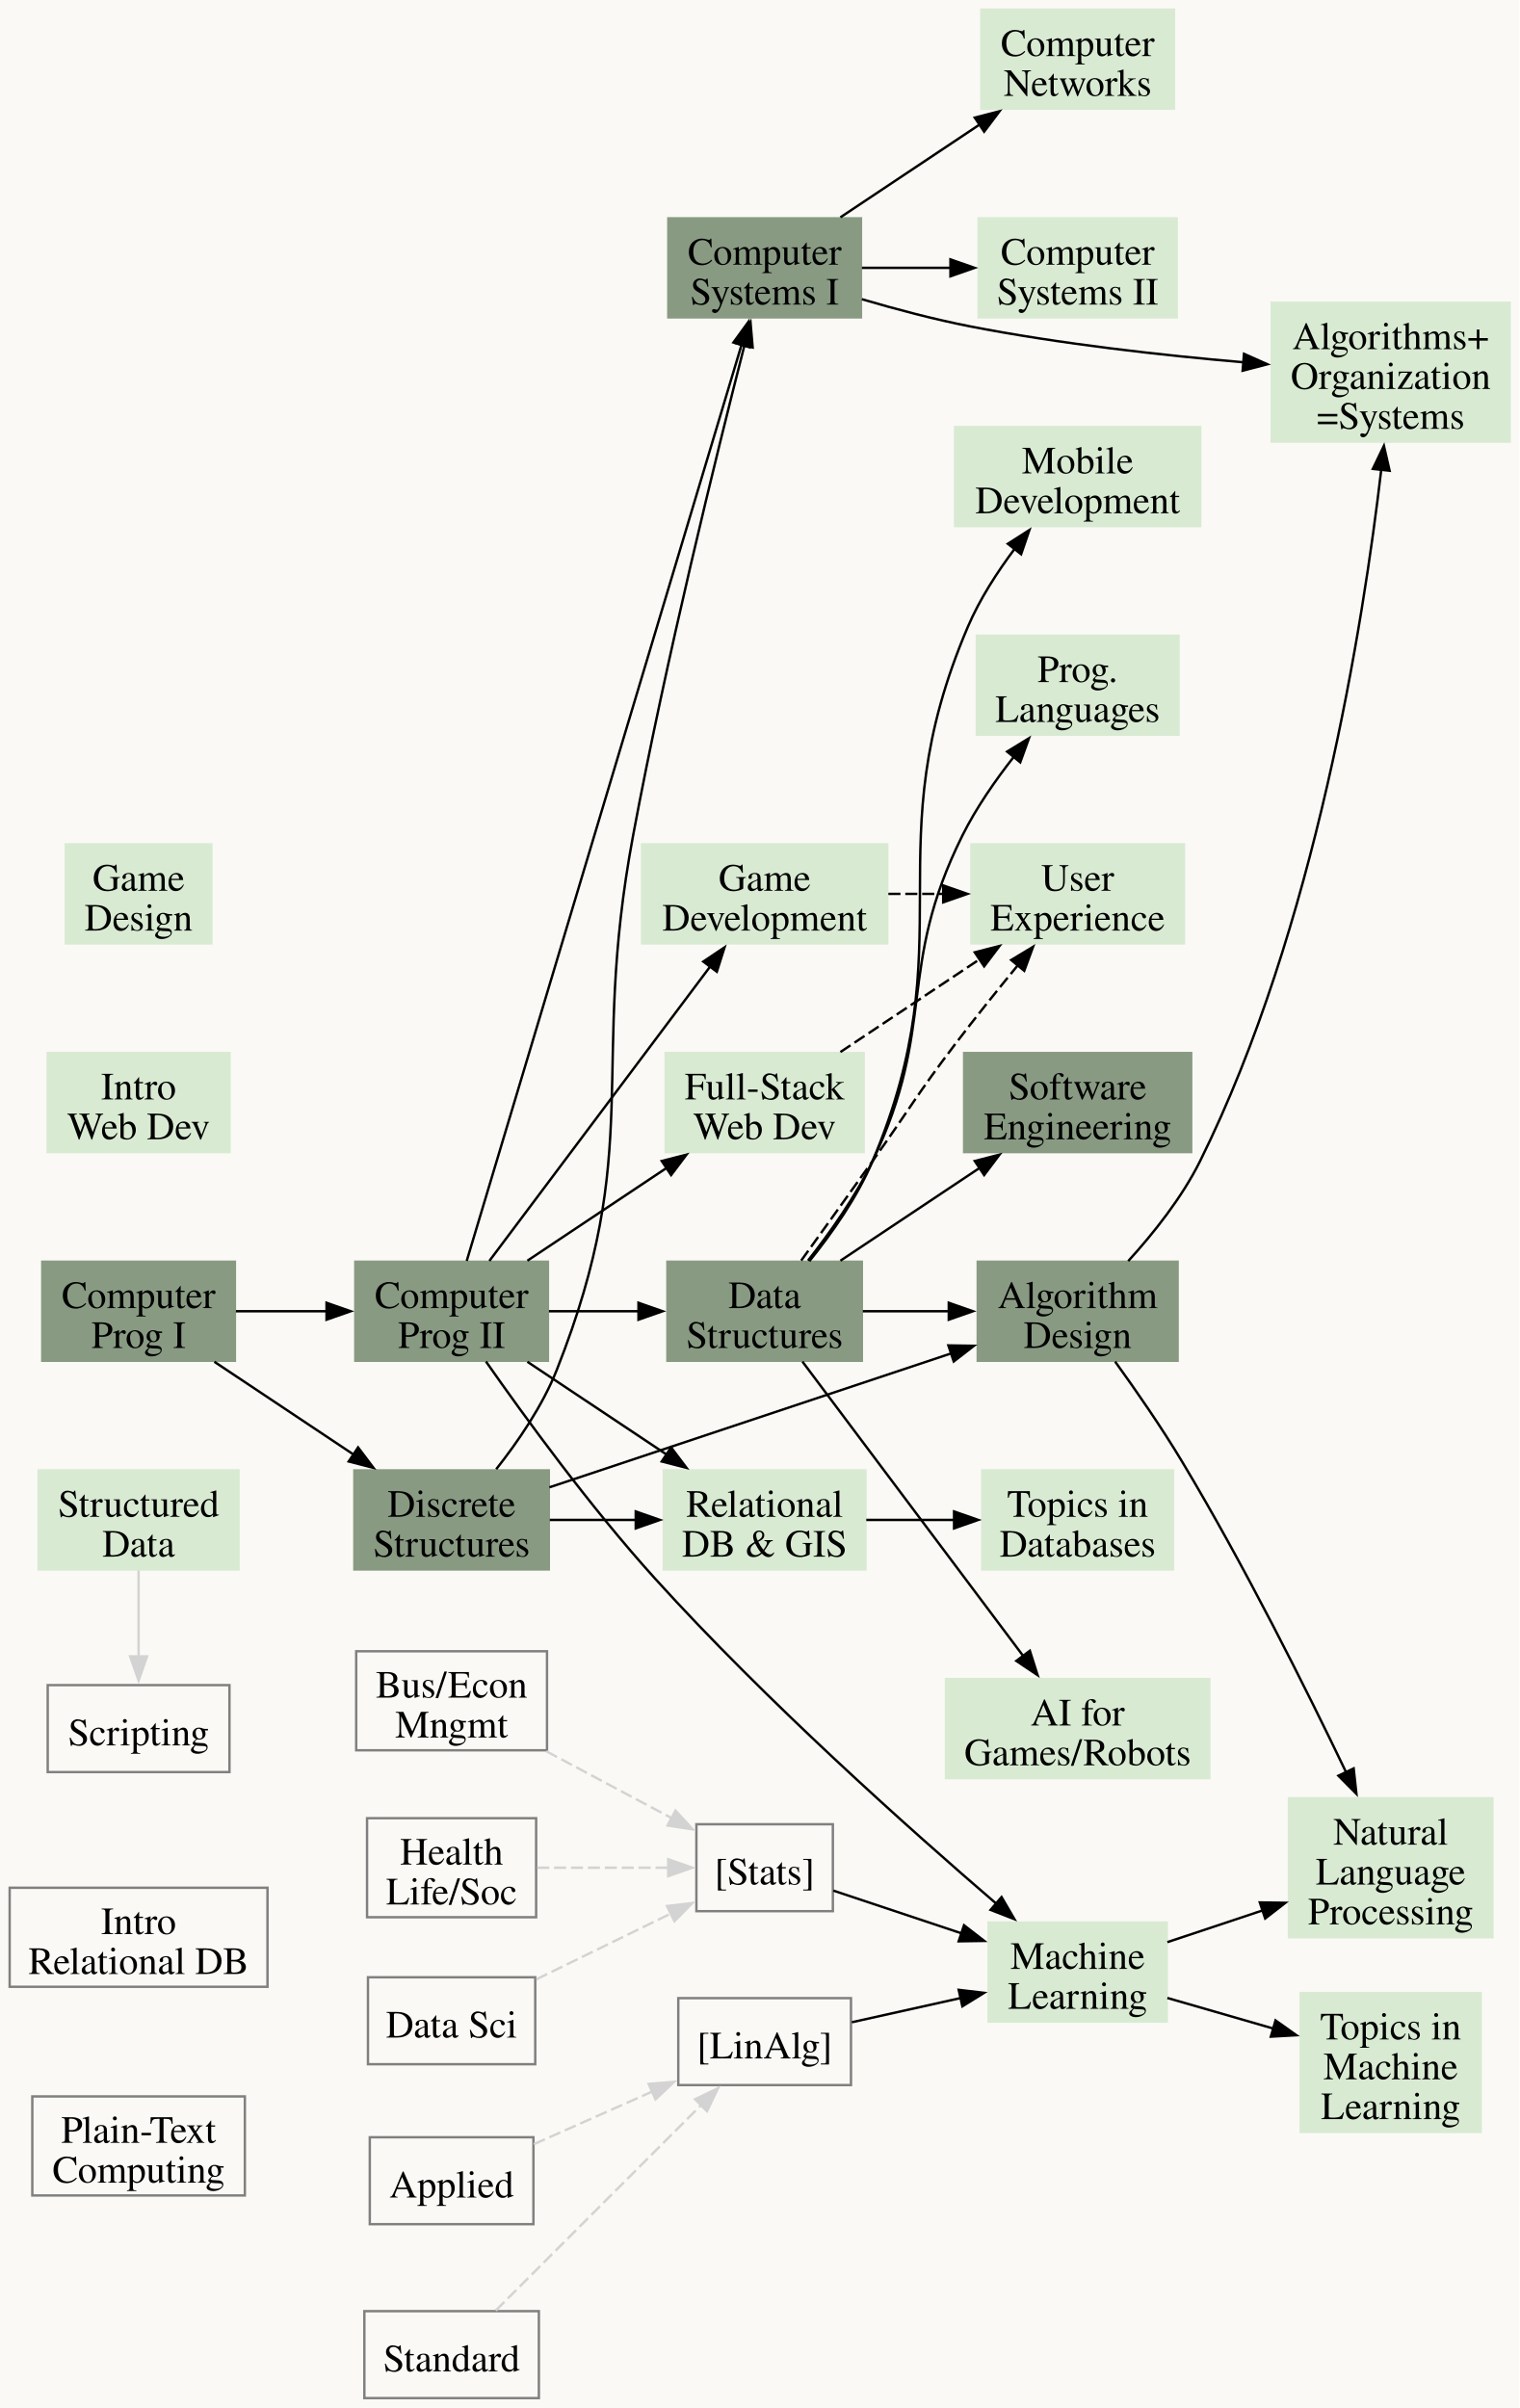
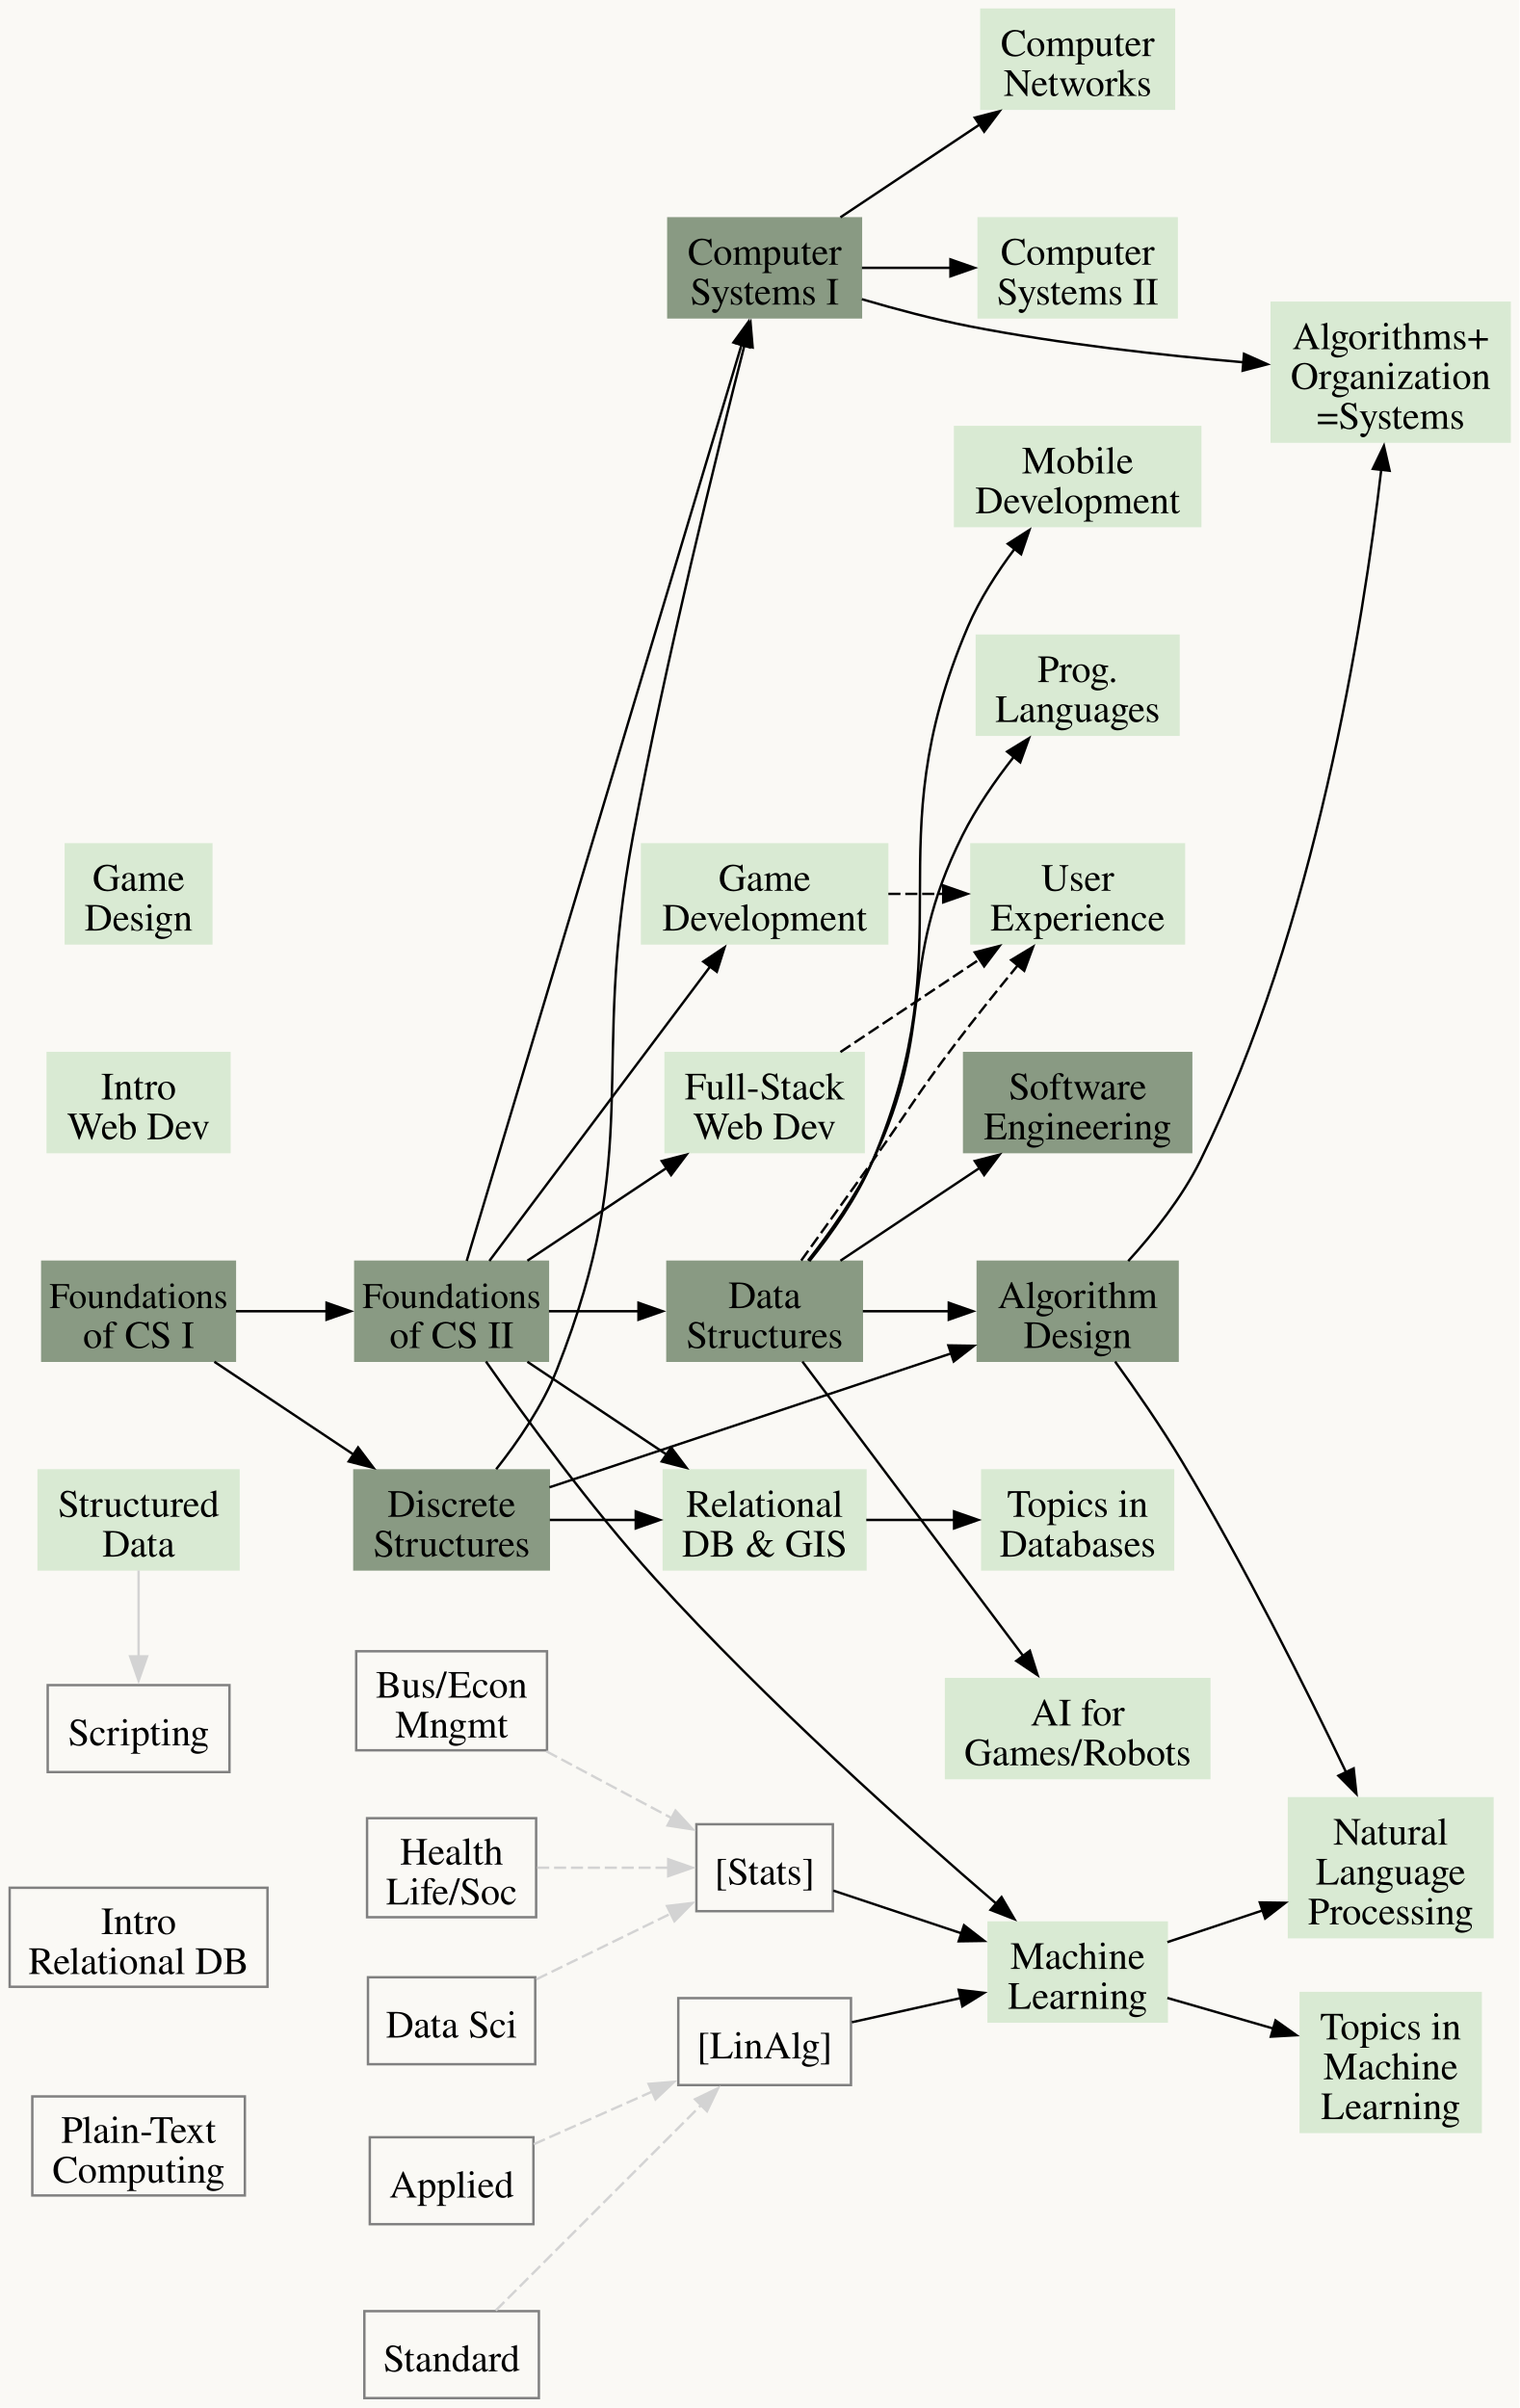
<svg xmlns="http://www.w3.org/2000/svg" width="629pt" height="997pt" viewBox="0.00 0.00 629.00 997.00">
  <g id="graph0" class="graph" transform="scale(1 1) rotate(0) translate(4 992.9)">
    <polygon fill="#faf9f5" stroke="none" points="-4,4 -4,-992.9 625.02,-992.9 625.02,4 -4,4" />
    <g id="node1" class="node">
      <polygon fill="#d9ead3" stroke="#d9ead3" points="91,-556.9 15.75,-556.9 15.75,-515.9 91,-515.9 91,-556.9" />
      <text xml:space="preserve" text-anchor="middle" x="53.38" y="-537.7" font-family="Times" font-size="16.00">Intro</text>
      <text xml:space="preserve" text-anchor="middle" x="53.38" y="-521.2" font-family="Times" font-size="16.00">Web Dev</text>
    </g>
    <g id="node2" class="node">
      <polygon fill="#d9ead3" stroke="#d9ead3" points="83.5,-643.3 23.25,-643.3 23.25,-602.3 83.5,-602.3 83.5,-643.3" />
      <text xml:space="preserve" text-anchor="middle" x="53.38" y="-624.1" font-family="Times" font-size="16.00">Game</text>
      <text xml:space="preserve" text-anchor="middle" x="53.38" y="-607.6" font-family="Times" font-size="16.00">Design</text>
    </g>
    <g id="node3" class="node">
      <polygon fill="#d9ead3" stroke="#d9ead3" points="94.75,-384.1 12,-384.1 12,-343.1 94.75,-343.1 94.75,-384.1" />
      <text xml:space="preserve" text-anchor="middle" x="53.38" y="-364.9" font-family="Times" font-size="16.00">Structured</text>
      <text xml:space="preserve" text-anchor="middle" x="53.38" y="-348.4" font-family="Times" font-size="16.00">Data</text>
    </g>
    <g id="node4" class="node">
      <polygon fill="none" stroke="gray" points="91,-295.2 15.75,-295.2 15.75,-259.2 91,-259.2 91,-295.2" />
      <text xml:space="preserve" text-anchor="middle" x="53.38" y="-270.25" font-family="Times" font-size="16.00">Scripting</text>
    </g>
    <g id="edge1" class="edge">
      <path fill="none" stroke="lightgray" d="M53.38,-342.68C53.38,-331.9 53.38,-318.56 53.38,-306.74" />
      <polygon fill="lightgray" stroke="lightgray" points="56.88,-307.09 53.38,-297.09 49.88,-307.09 56.88,-307.09" />
    </g>
    <g id="node5" class="node">
      <polygon fill="none" stroke="gray" points="106.75,-211.3 0,-211.3 0,-170.3 106.75,-170.3 106.75,-211.3" />
      <text xml:space="preserve" text-anchor="middle" x="53.38" y="-192.1" font-family="Times" font-size="16.00">Intro</text>
      <text xml:space="preserve" text-anchor="middle" x="53.38" y="-175.6" font-family="Times" font-size="16.00">Relational DB</text>
    </g>
    <g id="node6" class="node">
      <polygon fill="none" stroke="gray" points="97.38,-124.9 9.38,-124.9 9.38,-83.9 97.38,-83.9 97.38,-124.9" />
      <text xml:space="preserve" text-anchor="middle" x="53.38" y="-105.7" font-family="Times" font-size="16.00">Plain-Text</text>
      <text xml:space="preserve" text-anchor="middle" x="53.38" y="-89.2" font-family="Times" font-size="16.00">Computing</text>
    </g>
    <g id="node7" class="node">
      <polygon fill="#899a83" stroke="#899a83" points="93.25,-470.5 13.5,-470.5 13.5,-429.5 93.25,-429.5 93.25,-470.5" />
-       <text xml:space="preserve" text-anchor="middle" x="53.38" y="-451.3" font-family="Times" font-size="16.00">Computer</text>
-       <text xml:space="preserve" text-anchor="middle" x="53.38" y="-434.8" font-family="Times" font-size="16.00">Prog I</text>
+       <text xml:space="preserve" text-anchor="middle" x="53.38" y="-451.3" font-family="Times" font-size="15.00">Foundations</text>
+       <text xml:space="preserve" text-anchor="middle" x="53.38" y="-434.8" font-family="Times" font-size="16.00">of CS I</text>
    </g>
    <g id="node8" class="node">
      <polygon fill="#899a83" stroke="#899a83" points="222.85,-470.5 143.1,-470.5 143.1,-429.5 222.85,-429.5 222.85,-470.5" />
-       <text xml:space="preserve" text-anchor="middle" x="182.97" y="-451.3" font-family="Times" font-size="16.00">Computer</text>
-       <text xml:space="preserve" text-anchor="middle" x="182.97" y="-434.8" font-family="Times" font-size="16.00">Prog II</text>
+       <text xml:space="preserve" text-anchor="middle" x="182.97" y="-451.3" font-family="Times" font-size="15.00">Foundations</text>
+       <text xml:space="preserve" text-anchor="middle" x="182.97" y="-434.8" font-family="Times" font-size="16.00">of CS II</text>
    </g>
    <g id="edge2" class="edge">
      <path fill="none" stroke="black" d="M93.67,-450C105.62,-450 118.87,-450 131.42,-450" />
      <polygon fill="black" stroke="black" points="131.19,-453.5 141.19,-450 131.19,-446.5 131.19,-453.5" />
    </g>
    <g id="node12" class="node">
      <polygon fill="#899a83" stroke="#899a83" points="223.22,-384.1 142.72,-384.1 142.72,-343.1 223.22,-343.1 223.22,-384.1" />
      <text xml:space="preserve" text-anchor="middle" x="182.97" y="-364.9" font-family="Times" font-size="16.00">Discrete</text>
      <text xml:space="preserve" text-anchor="middle" x="182.97" y="-348.4" font-family="Times" font-size="16.00">Structures</text>
    </g>
    <g id="edge7" class="edge">
      <path fill="none" stroke="black" d="M84.75,-429.08C102.1,-417.52 123.85,-403.01 142.48,-390.6" />
      <polygon fill="black" stroke="black" points="144.25,-393.62 150.63,-385.16 140.37,-387.8 144.25,-393.62" />
    </g>
    <g id="node9" class="node">
      <polygon fill="#d9ead3" stroke="#d9ead3" points="353.57,-556.9 271.57,-556.9 271.57,-515.9 353.57,-515.9 353.57,-556.9" />
      <text xml:space="preserve" text-anchor="middle" x="312.57" y="-537.7" font-family="Times" font-size="16.00">Full-Stack</text>
      <text xml:space="preserve" text-anchor="middle" x="312.57" y="-521.2" font-family="Times" font-size="16.00">Web Dev</text>
    </g>
    <g id="edge3" class="edge">
      <path fill="none" stroke="black" d="M214.35,-470.92C231.7,-482.48 253.45,-496.99 272.08,-509.4" />
      <polygon fill="black" stroke="black" points="269.97,-512.2 280.23,-514.84 273.85,-506.38 269.97,-512.2" />
    </g>
    <g id="node10" class="node">
      <polygon fill="#d9ead3" stroke="#d9ead3" points="363.32,-643.3 261.82,-643.3 261.82,-602.3 363.32,-602.3 363.32,-643.3" />
      <text xml:space="preserve" text-anchor="middle" x="312.57" y="-624.1" font-family="Times" font-size="16.00">Game</text>
      <text xml:space="preserve" text-anchor="middle" x="312.57" y="-607.6" font-family="Times" font-size="16.00">Development</text>
    </g>
    <g id="edge4" class="edge">
      <path fill="none" stroke="black" d="M198.61,-470.84C221.47,-501.33 264.16,-558.24 290.3,-593.1" />
      <polygon fill="black" stroke="black" points="287.18,-594.77 295.98,-600.67 292.78,-590.57 287.18,-594.77" />
    </g>
    <g id="node11" class="node">
      <polygon fill="#899a83" stroke="#899a83" points="352.45,-902.5 272.7,-902.5 272.7,-861.5 352.45,-861.5 352.45,-902.5" />
      <text xml:space="preserve" text-anchor="middle" x="312.57" y="-883.3" font-family="Times" font-size="16.00">Computer</text>
      <text xml:space="preserve" text-anchor="middle" x="312.57" y="-866.8" font-family="Times" font-size="16.00">Systems I</text>
    </g>
    <g id="edge5" class="edge">
      <path fill="none" stroke="black" d="M189.23,-470.84C210.16,-540.62 277.9,-766.4 303.05,-850.26" />
      <polygon fill="black" stroke="black" points="299.65,-851.1 305.88,-859.67 306.36,-849.09 299.65,-851.1" />
    </g>
    <g id="node13" class="node">
      <polygon fill="#899a83" stroke="#899a83" points="352.82,-470.5 272.32,-470.5 272.32,-429.5 352.82,-429.5 352.82,-470.5" />
      <text xml:space="preserve" text-anchor="middle" x="312.57" y="-451.3" font-family="Times" font-size="16.00">Data</text>
      <text xml:space="preserve" text-anchor="middle" x="312.57" y="-434.8" font-family="Times" font-size="16.00">Structures</text>
    </g>
    <g id="edge8" class="edge">
      <path fill="none" stroke="black" d="M223.27,-450C235.1,-450 248.22,-450 260.67,-450" />
      <polygon fill="black" stroke="black" points="260.34,-453.5 270.34,-450 260.34,-446.5 260.34,-453.5" />
    </g>
    <g id="node14" class="node">
      <polygon fill="#d9ead3" stroke="#d9ead3" points="354.32,-384.1 270.82,-384.1 270.82,-343.1 354.32,-343.1 354.32,-384.1" />
      <text xml:space="preserve" text-anchor="middle" x="312.57" y="-364.9" font-family="Times" font-size="16.00">Relational</text>
      <text xml:space="preserve" text-anchor="middle" x="312.57" y="-348.4" font-family="Times" font-size="16.00">DB &amp; GIS</text>
    </g>
    <g id="edge9" class="edge">
      <path fill="none" stroke="black" d="M214.35,-429.08C231.7,-417.52 253.45,-403.01 272.08,-390.6" />
      <polygon fill="black" stroke="black" points="273.85,-393.62 280.23,-385.16 269.97,-387.8 273.85,-393.62" />
    </g>
    <g id="node21" class="node">
      <polygon fill="#d9ead3" stroke="#d9ead3" points="479.05,-196.9 405.3,-196.9 405.3,-155.9 479.05,-155.9 479.05,-196.9" />
      <text xml:space="preserve" text-anchor="middle" x="442.17" y="-177.7" font-family="Times" font-size="16.00">Machine</text>
      <text xml:space="preserve" text-anchor="middle" x="442.17" y="-161.2" font-family="Times" font-size="16.00">Learning</text>
    </g>
    <g id="edge20" class="edge">
      <path fill="none" stroke="black" d="M197.19,-429.2C213.17,-406.33 240.41,-368.91 267.12,-339.4 313.05,-288.67 372.38,-235.71 408.83,-204.41" />
      <polygon fill="black" stroke="black" points="410.66,-207.45 415.99,-198.3 406.11,-202.13 410.66,-207.45" />
    </g>
    <g id="node19" class="node">
      <polygon fill="#d9ead3" stroke="#d9ead3" points="486.17,-643.3 398.17,-643.3 398.17,-602.3 486.17,-602.3 486.17,-643.3" />
      <text xml:space="preserve" text-anchor="middle" x="442.17" y="-624.1" font-family="Times" font-size="16.00">User</text>
      <text xml:space="preserve" text-anchor="middle" x="442.17" y="-607.6" font-family="Times" font-size="16.00">Experience</text>
    </g>
    <g id="edge16" class="edge">
      <path fill="none" stroke="black" stroke-dasharray="5,2" d="M343.95,-557.32C361.3,-568.88 383.05,-583.39 401.68,-595.8" />
      <polygon fill="black" stroke="black" points="399.57,-598.6 409.83,-601.24 403.45,-592.78 399.57,-598.6" />
    </g>
    <g id="edge17" class="edge">
      <path fill="none" stroke="black" stroke-dasharray="5,2" d="M363.8,-622.8C371.31,-622.8 379.09,-622.8 386.68,-622.8" />
      <polygon fill="black" stroke="black" points="386.51,-626.3 396.51,-622.8 386.51,-619.3 386.51,-626.3" />
    </g>
    <g id="node16" class="node">
      <polygon fill="#d9ead3" stroke="#d9ead3" points="483.17,-902.5 401.17,-902.5 401.17,-861.5 483.17,-861.5 483.17,-902.5" />
      <text xml:space="preserve" text-anchor="middle" x="442.17" y="-883.3" font-family="Times" font-size="16.00">Computer</text>
      <text xml:space="preserve" text-anchor="middle" x="442.17" y="-866.8" font-family="Times" font-size="16.00">Systems II</text>
    </g>
    <g id="edge12" class="edge">
      <path fill="none" stroke="black" d="M352.87,-882C364.47,-882 377.3,-882 389.53,-882" />
      <polygon fill="black" stroke="black" points="389.5,-885.5 399.5,-882 389.5,-878.5 389.5,-885.5" />
    </g>
    <g id="node25" class="node">
      <polygon fill="#d9ead3" stroke="#d9ead3" points="482.05,-988.9 402.3,-988.9 402.3,-947.9 482.05,-947.9 482.05,-988.9" />
      <text xml:space="preserve" text-anchor="middle" x="442.17" y="-969.7" font-family="Times" font-size="16.00">Computer</text>
      <text xml:space="preserve" text-anchor="middle" x="442.17" y="-953.2" font-family="Times" font-size="16.00">Networks</text>
    </g>
    <g id="edge24" class="edge">
      <path fill="none" stroke="black" d="M343.95,-902.92C361.3,-914.48 383.05,-928.99 401.68,-941.4" />
      <polygon fill="black" stroke="black" points="399.57,-944.2 409.83,-946.84 403.45,-938.38 399.57,-944.2" />
    </g>
    <g id="node27" class="node">
      <polygon fill="#d9ead3" stroke="#d9ead3" points="621.02,-867.55 522.52,-867.55 522.52,-810.05 621.02,-810.05 621.02,-867.55" />
      <text xml:space="preserve" text-anchor="middle" x="571.77" y="-848.35" font-family="Times" font-size="16.00">Algorithms+</text>
      <text xml:space="preserve" text-anchor="middle" x="571.77" y="-831.85" font-family="Times" font-size="16.00">Organization</text>
      <text xml:space="preserve" text-anchor="middle" x="571.77" y="-815.35" font-family="Times" font-size="16.00">=Systems</text>
    </g>
    <g id="edge26" class="edge">
      <path fill="none" stroke="black" d="M352.83,-869.02C366.84,-864.9 382.73,-860.68 397.47,-857.8 434.92,-850.48 477.47,-845.77 511.16,-842.87" />
      <polygon fill="black" stroke="black" points="511.04,-846.4 520.72,-842.08 510.47,-839.42 511.04,-846.4" />
    </g>
    <g id="edge6" class="edge">
      <path fill="none" stroke="black" d="M201.43,-384.59C210.46,-396.01 220.64,-410.84 226.55,-425.8 263.06,-518.15 239.88,-549.38 258.12,-647 271.79,-720.12 292.71,-804.91 304.23,-849.97" />
      <polygon fill="black" stroke="black" points="300.83,-850.78 306.71,-859.6 307.61,-849.04 300.83,-850.78" />
    </g>
    <g id="edge10" class="edge">
      <path fill="none" stroke="black" d="M223.63,-363.6C234.99,-363.6 247.51,-363.6 259.48,-363.6" />
      <polygon fill="black" stroke="black" points="259.21,-367.1 269.21,-363.6 259.21,-360.1 259.21,-367.1" />
    </g>
    <g id="node17" class="node">
      <polygon fill="#899a83" stroke="#899a83" points="483.55,-470.5 400.8,-470.5 400.8,-429.5 483.55,-429.5 483.55,-470.5" />
      <text xml:space="preserve" text-anchor="middle" x="442.17" y="-451.3" font-family="Times" font-size="16.00">Algorithm</text>
      <text xml:space="preserve" text-anchor="middle" x="442.17" y="-434.8" font-family="Times" font-size="16.00">Design</text>
    </g>
    <g id="edge13" class="edge">
      <path fill="none" stroke="black" d="M223.47,-377.1C268.35,-392.06 340.85,-416.22 389.95,-432.59" />
      <polygon fill="black" stroke="black" points="388.64,-435.85 399.24,-435.69 390.86,-429.2 388.64,-435.85" />
    </g>
    <g id="node15" class="node">
      <polygon fill="#d9ead3" stroke="#d9ead3" points="492.92,-816.1 391.42,-816.1 391.42,-775.1 492.92,-775.1 492.92,-816.1" />
      <text xml:space="preserve" text-anchor="middle" x="442.17" y="-796.9" font-family="Times" font-size="16.00">Mobile</text>
      <text xml:space="preserve" text-anchor="middle" x="442.17" y="-780.4" font-family="Times" font-size="16.00">Development</text>
    </g>
    <g id="edge11" class="edge">
      <path fill="none" stroke="black" d="M331.08,-470.72C340.34,-482.19 350.91,-497.13 357.27,-512.2 396.15,-604.19 357.49,-641.57 396.72,-733.4 401.58,-744.77 408.86,-756.04 416.18,-765.8" />
      <polygon fill="black" stroke="black" points="413.26,-767.75 422.19,-773.46 418.76,-763.43 413.26,-767.75" />
    </g>
    <g id="edge14" class="edge">
      <path fill="none" stroke="black" d="M353.23,-450C364.59,-450 377.11,-450 389.08,-450" />
      <polygon fill="black" stroke="black" points="388.81,-453.5 398.81,-450 388.81,-446.5 388.81,-453.5" />
    </g>
    <g id="node18" class="node">
      <polygon fill="#d9ead3" stroke="#d9ead3" points="483.92,-729.7 400.42,-729.7 400.42,-688.7 483.92,-688.7 483.92,-729.7" />
      <text xml:space="preserve" text-anchor="middle" x="442.17" y="-710.5" font-family="Times" font-size="16.00">Prog.</text>
      <text xml:space="preserve" text-anchor="middle" x="442.17" y="-694" font-family="Times" font-size="16.00">Languages</text>
    </g>
    <g id="edge15" class="edge">
      <path fill="none" stroke="black" d="M330.52,-470.97C339.62,-482.51 350.22,-497.44 357.27,-512.2 384.1,-568.27 366.79,-591.36 394.47,-647 400.13,-658.36 407.99,-669.69 415.7,-679.51" />
      <polygon fill="black" stroke="black" points="412.97,-681.71 422.01,-687.24 418.4,-677.28 412.97,-681.71" />
    </g>
    <g id="edge18" class="edge">
      <path fill="none" stroke="black" stroke-dasharray="5,2" d="M327.72,-470.99C336.4,-483.03 347.47,-498.45 357.27,-512.2 372.56,-533.65 375.54,-539.62 391.47,-560.6 399.75,-571.5 409.14,-583.19 417.57,-593.46" />
      <polygon fill="black" stroke="black" points="414.65,-595.42 423.72,-600.9 420.05,-590.96 414.65,-595.42" />
    </g>
    <g id="node20" class="node">
      <polygon fill="#899a83" stroke="#899a83" points="489.17,-556.9 395.17,-556.9 395.17,-515.9 489.17,-515.9 489.17,-556.9" />
      <text xml:space="preserve" text-anchor="middle" x="442.17" y="-537.7" font-family="Times" font-size="16.00">Software</text>
      <text xml:space="preserve" text-anchor="middle" x="442.17" y="-521.2" font-family="Times" font-size="16.00">Engineering</text>
    </g>
    <g id="edge19" class="edge">
      <path fill="none" stroke="black" d="M343.95,-470.92C361.3,-482.48 383.05,-496.99 401.68,-509.4" />
      <polygon fill="black" stroke="black" points="399.57,-512.2 409.83,-514.84 403.45,-506.38 399.57,-512.2" />
    </g>
    <g id="node24" class="node">
      <polygon fill="#d9ead3" stroke="#d9ead3" points="496.67,-297.7 387.67,-297.7 387.67,-256.7 496.67,-256.7 496.67,-297.7" />
      <text xml:space="preserve" text-anchor="middle" x="442.17" y="-278.5" font-family="Times" font-size="16.00">AI for</text>
      <text xml:space="preserve" text-anchor="middle" x="442.17" y="-262" font-family="Times" font-size="16.00">Games/Robots</text>
    </g>
    <g id="edge23" class="edge">
      <path fill="none" stroke="black" d="M328.21,-429.16C351.07,-398.67 393.76,-341.76 419.9,-306.9" />
      <polygon fill="black" stroke="black" points="422.38,-309.43 425.58,-299.33 416.78,-305.23 422.38,-309.43" />
    </g>
    <g id="node26" class="node">
      <polygon fill="#d9ead3" stroke="#d9ead3" points="481.67,-384.1 402.67,-384.1 402.67,-343.1 481.67,-343.1 481.67,-384.1" />
      <text xml:space="preserve" text-anchor="middle" x="442.17" y="-364.9" font-family="Times" font-size="16.00">Topics in</text>
      <text xml:space="preserve" text-anchor="middle" x="442.17" y="-348.4" font-family="Times" font-size="16.00">Databases</text>
    </g>
    <g id="edge25" class="edge">
      <path fill="none" stroke="black" d="M354.65,-363.6C366.3,-363.6 379.07,-363.6 391.17,-363.6" />
      <polygon fill="black" stroke="black" points="391,-367.1 401,-363.6 391,-360.1 391,-367.1" />
    </g>
    <g id="edge27" class="edge">
      <path fill="none" stroke="black" d="M463.1,-470.77C473.45,-482.13 485.32,-496.97 492.87,-512.2 540.58,-608.38 560.47,-735.07 567.89,-798.69" />
      <polygon fill="black" stroke="black" points="564.37,-798.76 568.96,-808.31 571.33,-797.99 564.37,-798.76" />
    </g>
    <g id="node29" class="node">
      <polygon fill="#d9ead3" stroke="#d9ead3" points="613.9,-248.35 529.65,-248.35 529.65,-190.85 613.9,-190.85 613.9,-248.35" />
      <text xml:space="preserve" text-anchor="middle" x="571.77" y="-229.15" font-family="Times" font-size="16.00">Natural</text>
      <text xml:space="preserve" text-anchor="middle" x="571.77" y="-212.65" font-family="Times" font-size="16.00">Language</text>
      <text xml:space="preserve" text-anchor="middle" x="571.77" y="-196.15" font-family="Times" font-size="16.00">Processing</text>
    </g>
    <g id="edge30" class="edge">
      <path fill="none" stroke="black" d="M457.68,-429.16C466.25,-417.29 476.85,-402 485.37,-387.8 511.11,-344.95 536.79,-293.58 553.38,-258.97" />
      <polygon fill="black" stroke="black" points="556.44,-260.7 557.58,-250.17 550.12,-257.69 556.44,-260.7" />
    </g>
    <g id="node28" class="node">
      <polygon fill="#d9ead3" stroke="#d9ead3" points="609.02,-167.71 534.52,-167.71 534.52,-110.21 609.02,-110.21 609.02,-167.71" />
      <text xml:space="preserve" text-anchor="middle" x="571.77" y="-148.51" font-family="Times" font-size="16.00">Topics in</text>
      <text xml:space="preserve" text-anchor="middle" x="571.77" y="-132.01" font-family="Times" font-size="16.00">Machine</text>
      <text xml:space="preserve" text-anchor="middle" x="571.77" y="-115.51" font-family="Times" font-size="16.00">Learning</text>
    </g>
    <g id="edge28" class="edge">
      <path fill="none" stroke="black" d="M479.31,-165.67C493.02,-161.71 508.76,-157.16 523.33,-152.96" />
      <polygon fill="black" stroke="black" points="524.09,-156.38 532.73,-150.24 522.15,-149.65 524.09,-156.38" />
    </g>
    <g id="edge29" class="edge">
      <path fill="none" stroke="black" d="M479.31,-188.78C491.58,-192.87 505.49,-197.5 518.71,-201.91" />
      <polygon fill="black" stroke="black" points="517.58,-205.23 528.18,-205.07 519.8,-198.58 517.58,-205.23" />
    </g>
    <g id="node22" class="node">
      <polygon fill="none" stroke="gray" points="340.82,-237.6 284.32,-237.6 284.32,-201.6 340.82,-201.6 340.82,-237.6" />
      <text xml:space="preserve" text-anchor="middle" x="312.57" y="-212.65" font-family="Times" font-size="16.00">[Stats]</text>
    </g>
    <g id="edge21" class="edge">
      <path fill="none" stroke="black" d="M341.02,-210.12C356.57,-204.94 376.25,-198.38 394.1,-192.42" />
      <polygon fill="black" stroke="black" points="395.12,-195.77 403.5,-189.29 392.91,-189.13 395.12,-195.77" />
    </g>
    <g id="node23" class="node">
      <polygon fill="none" stroke="gray" points="348.32,-165.6 276.82,-165.6 276.82,-129.6 348.32,-129.6 348.32,-165.6" />
      <text xml:space="preserve" text-anchor="middle" x="312.57" y="-140.65" font-family="Times" font-size="16.00">[LinAlg]</text>
    </g>
    <g id="edge22" class="edge">
      <path fill="none" stroke="black" d="M348.68,-155.62C362.64,-158.73 378.84,-162.32 393.78,-165.65" />
      <polygon fill="black" stroke="black" points="392.92,-169.04 403.44,-167.79 394.43,-162.21 392.92,-169.04" />
    </g>
    <g id="node30" class="node">
      <polygon fill="none" stroke="gray" points="222.47,-309.22 143.47,-309.22 143.47,-268.22 222.47,-268.22 222.47,-309.22" />
      <text xml:space="preserve" text-anchor="middle" x="182.97" y="-290.02" font-family="Times" font-size="16.00">Bus/Econ</text>
      <text xml:space="preserve" text-anchor="middle" x="182.97" y="-273.52" font-family="Times" font-size="16.00">Mngmt</text>
    </g>
    <g id="edge31" class="edge">
      <path fill="none" stroke="lightgray" stroke-dasharray="5,2" d="M222.21,-267.79C238.75,-258.98 257.92,-248.75 274.35,-239.99" />
      <polygon fill="lightgray" stroke="lightgray" points="275.66,-243.26 282.84,-235.46 272.37,-237.08 275.66,-243.26" />
    </g>
    <g id="node31" class="node">
      <polygon fill="none" stroke="gray" points="217.97,-240.1 147.97,-240.1 147.97,-199.1 217.97,-199.1 217.97,-240.1" />
      <text xml:space="preserve" text-anchor="middle" x="182.97" y="-220.9" font-family="Times" font-size="16.00">Health</text>
      <text xml:space="preserve" text-anchor="middle" x="182.97" y="-204.4" font-family="Times" font-size="16.00">Life/Soc</text>
    </g>
    <g id="edge32" class="edge">
      <path fill="none" stroke="lightgray" stroke-dasharray="5,2" d="M218.39,-219.6C235.2,-219.6 255.35,-219.6 272.69,-219.6" />
      <polygon fill="lightgray" stroke="lightgray" points="272.66,-223.1 282.66,-219.6 272.66,-216.1 272.66,-223.1" />
    </g>
    <g id="node32" class="node">
      <polygon fill="none" stroke="gray" points="217.6,-174.24 148.35,-174.24 148.35,-138.24 217.6,-138.24 217.6,-174.24" />
      <text xml:space="preserve" text-anchor="middle" x="182.97" y="-149.29" font-family="Times" font-size="16.00">Data Sci</text>
    </g>
    <g id="edge33" class="edge">
      <path fill="none" stroke="lightgray" stroke-dasharray="5,2" d="M218.05,-173.39C235.34,-181.84 256.25,-192.06 273.99,-200.74" />
      <polygon fill="lightgray" stroke="lightgray" points="272.15,-203.73 282.67,-204.98 275.22,-197.44 272.15,-203.73" />
    </g>
    <g id="node33" class="node">
      <polygon fill="none" stroke="gray" points="216.85,-108 149.1,-108 149.1,-72 216.85,-72 216.85,-108" />
      <text xml:space="preserve" text-anchor="middle" x="182.97" y="-83.05" font-family="Times" font-size="16.00">Applied</text>
    </g>
    <g id="edge34" class="edge">
      <path fill="none" stroke="lightgray" stroke-dasharray="5,2" d="M217.03,-105.13C232.04,-111.81 249.91,-119.75 266.12,-126.95" />
      <polygon fill="lightgray" stroke="lightgray" points="264.54,-130.08 275.1,-130.95 267.39,-123.69 264.54,-130.08" />
    </g>
    <g id="node34" class="node">
      <polygon fill="none" stroke="gray" points="219.1,-36 146.85,-36 146.85,0 219.1,0 219.1,-36" />
      <text xml:space="preserve" text-anchor="middle" x="182.97" y="-11.05" font-family="Times" font-size="16.00">Standard</text>
    </g>
    <g id="edge35" class="edge">
      <path fill="none" stroke="lightgray" stroke-dasharray="5,2" d="M201.27,-36.29C223.46,-58.49 261.03,-96.06 286.31,-121.34" />
      <polygon fill="lightgray" stroke="lightgray" points="283.76,-123.73 293.3,-128.33 288.71,-118.78 283.76,-123.73" />
    </g>
  </g>
</svg>
